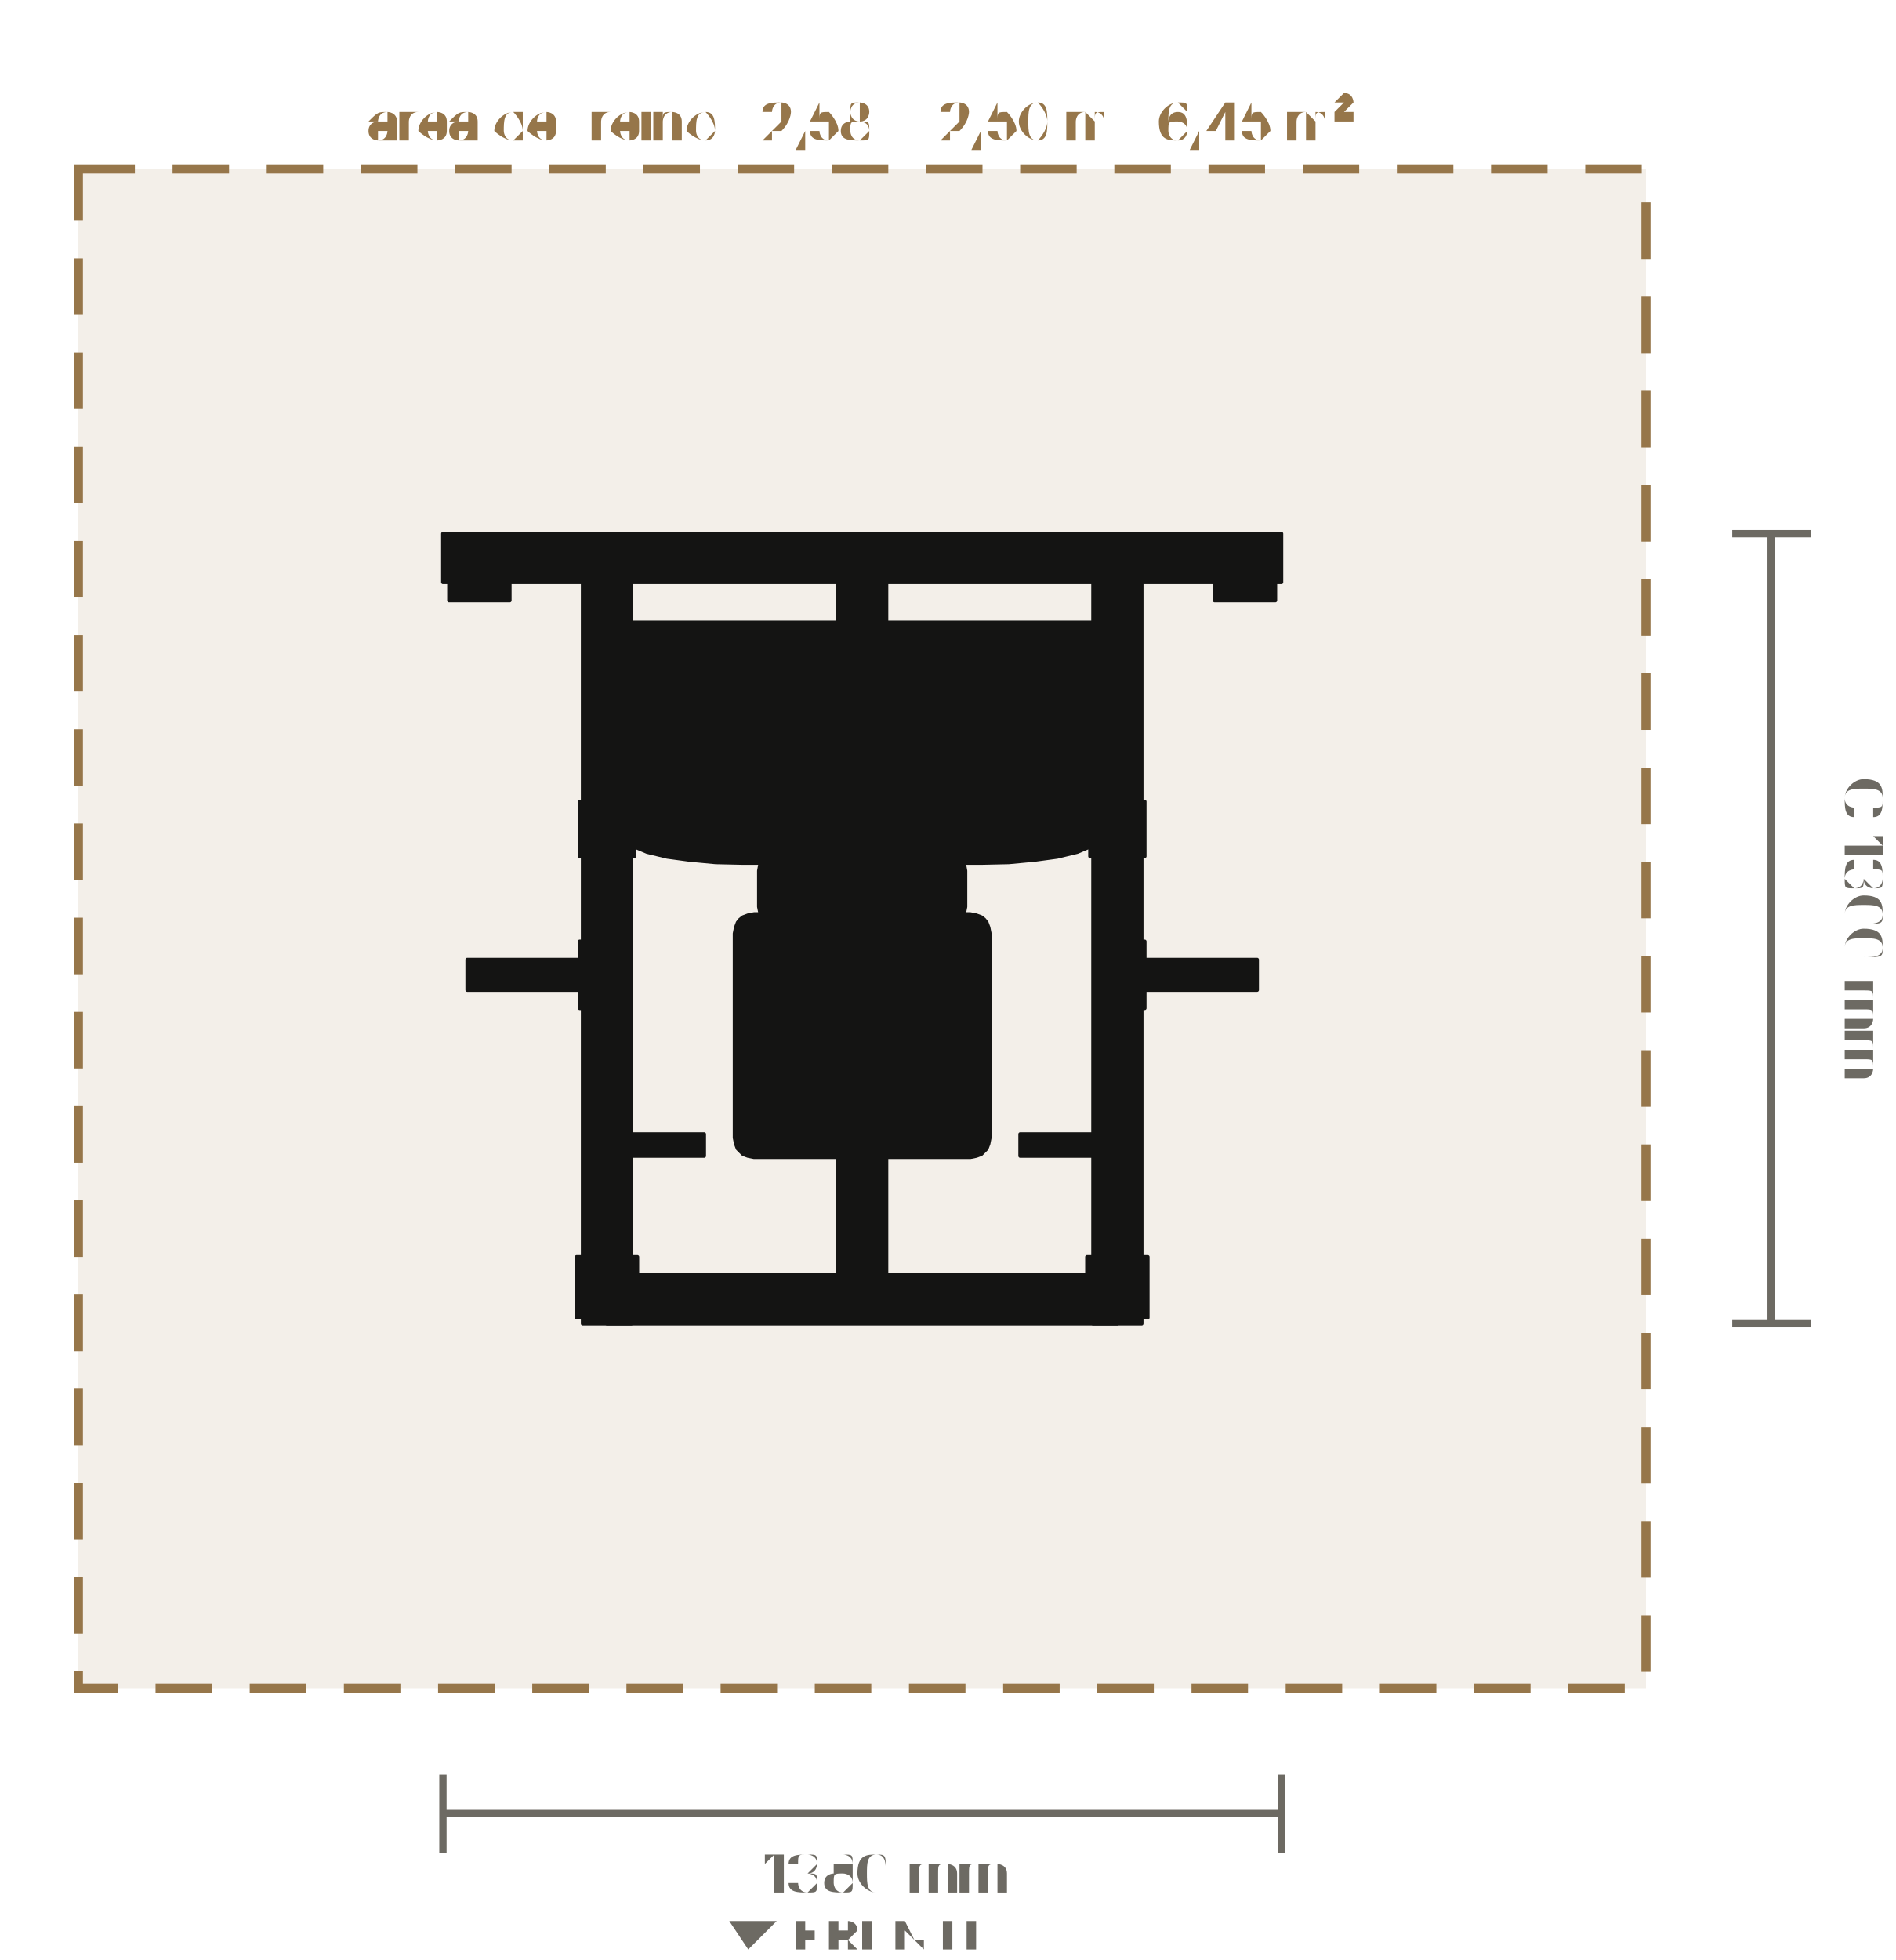
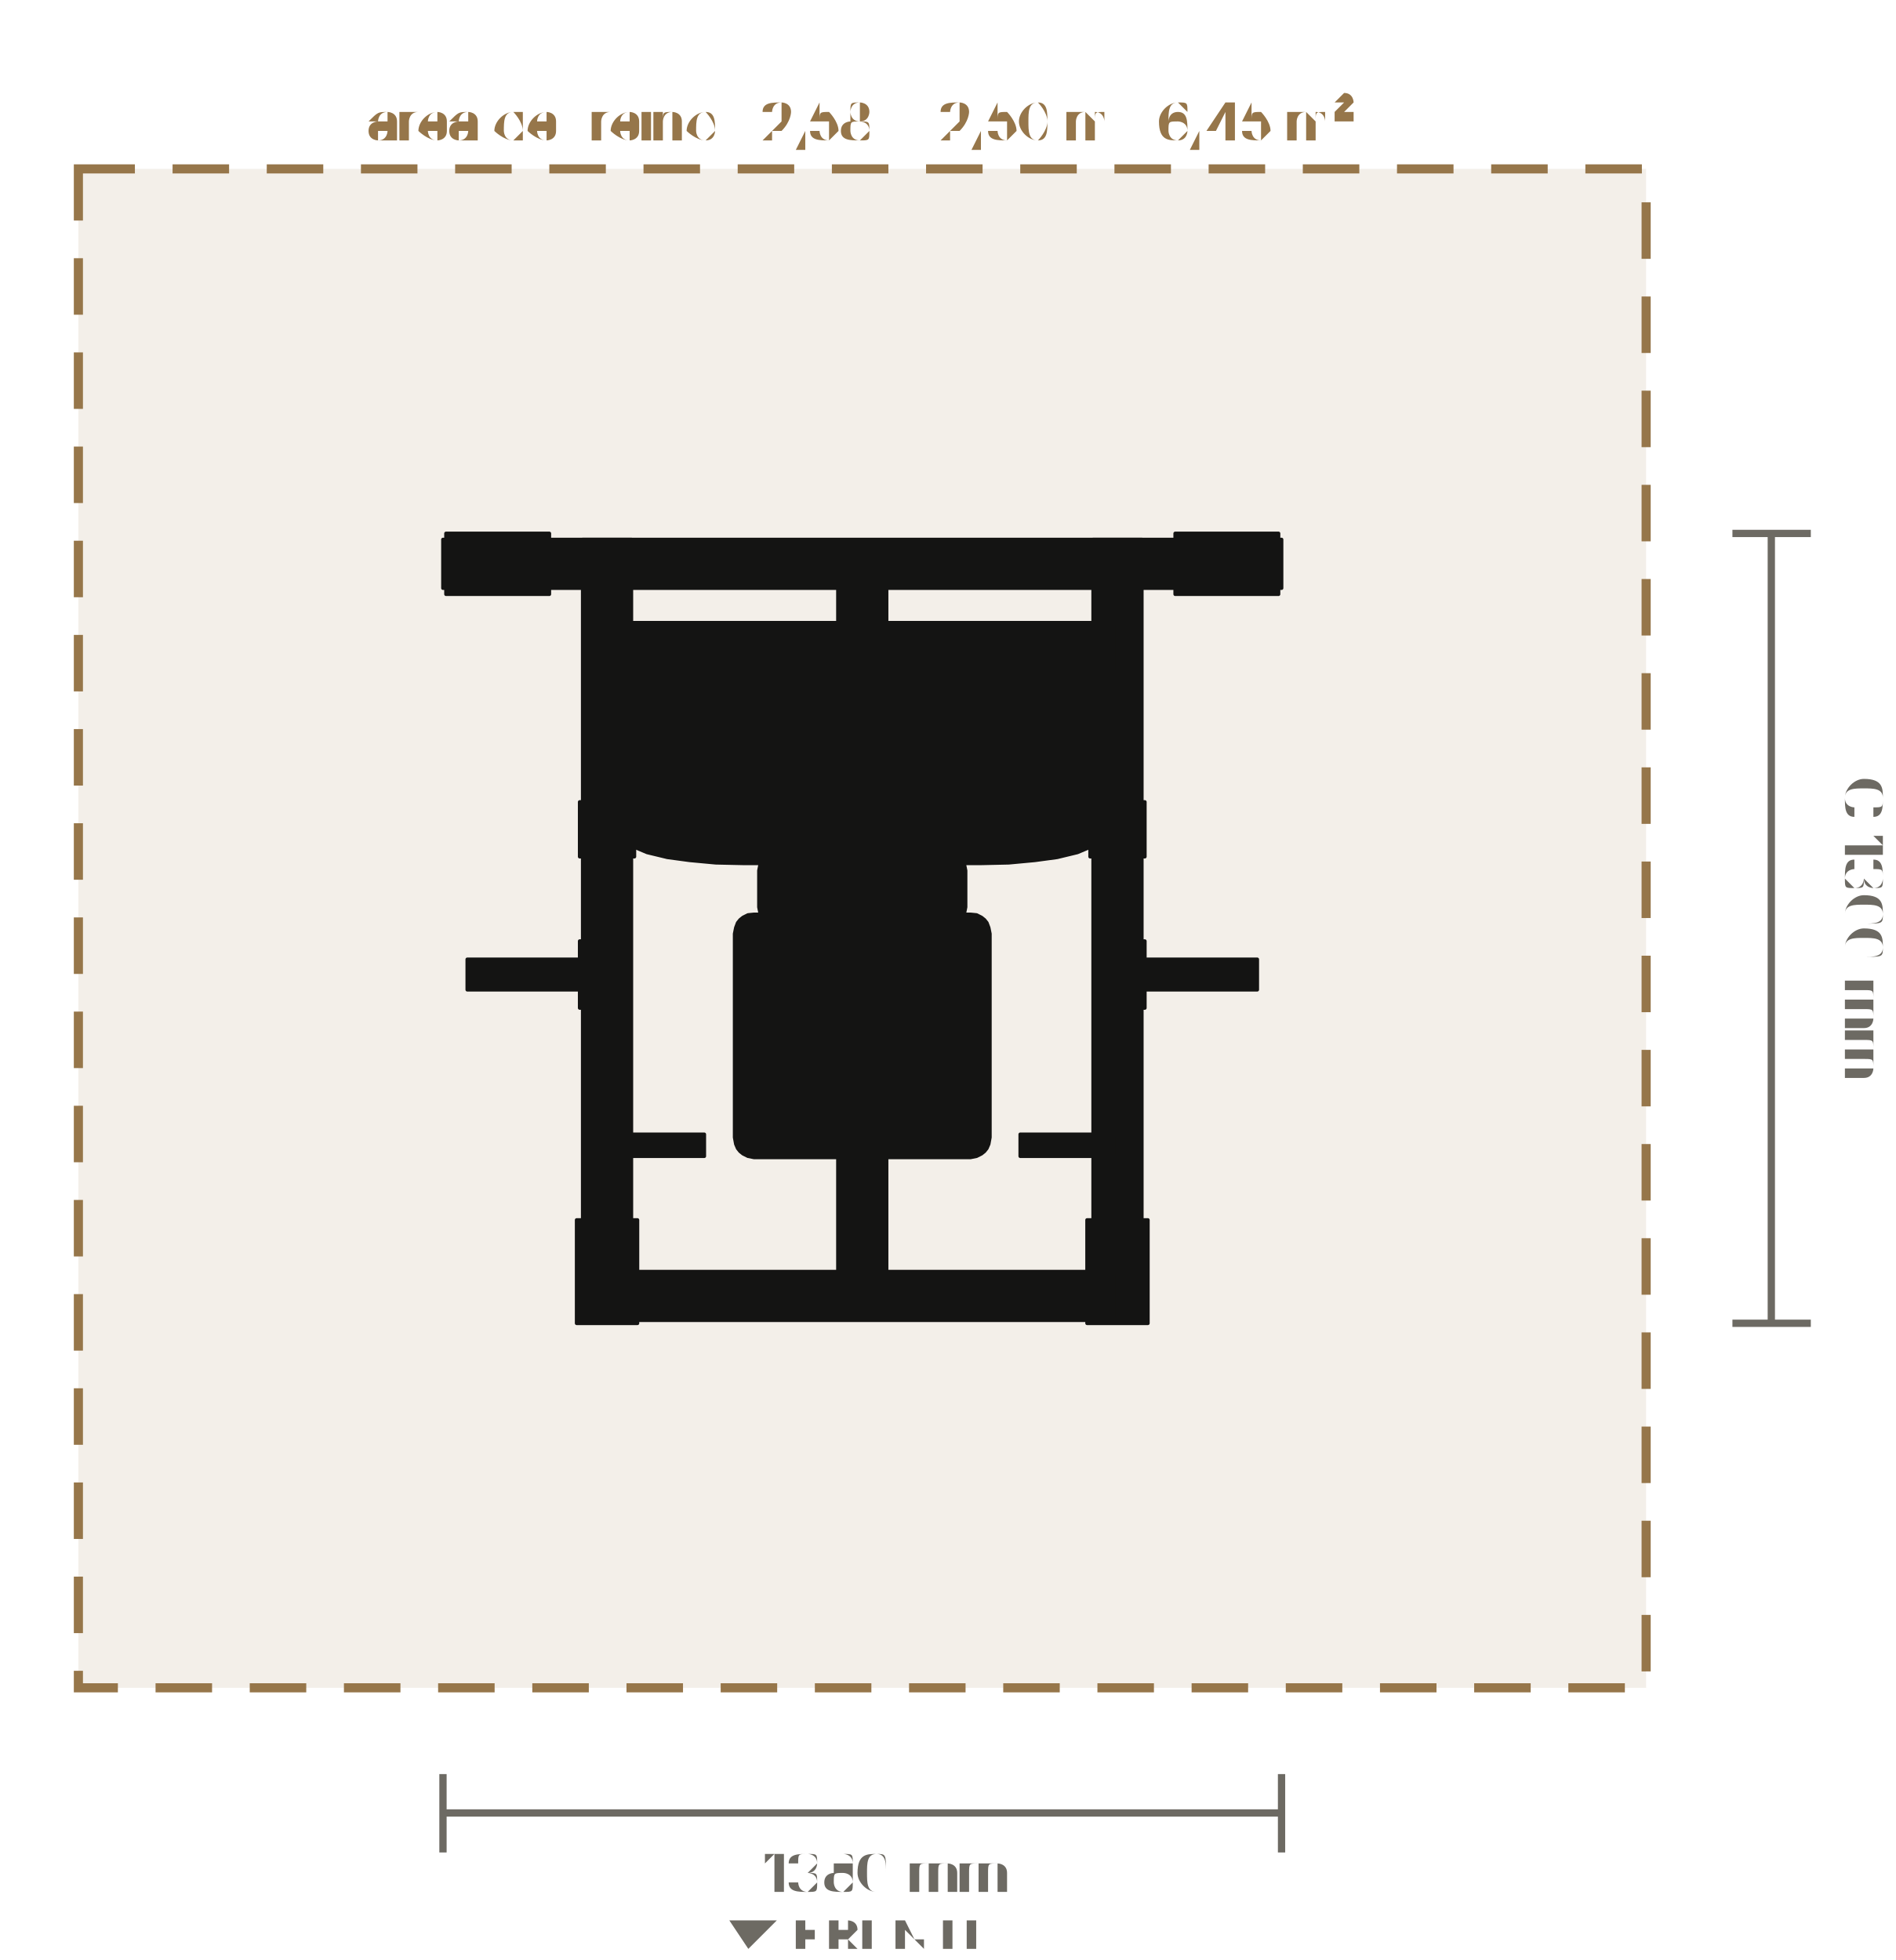
- <svg xmlns="http://www.w3.org/2000/svg" viewBox="-1.419 -1.528 3.12 3.225" role="img" aria-label="Planta do Supino Declinado (LD-A003): 1380 × 1300 mm, com 60 cm de área de treino em volta" data-equipment="LD-A003" data-unit="m">
+ <svg xmlns="http://www.w3.org/2000/svg" viewBox="-1.419 -1.528 3.12 3.226" role="img" aria-label="Planta do Supino Declinado (LD-A003): 1380 × 1300 mm, com 60 cm de área de treino em volta" data-equipment="LD-A003" data-unit="m">
  <rect class="eq-zone" x="-1.29" y="-1.25" width="2.58" height="2.5" style="fill:#96764a;fill-opacity:.12;stroke:#96764a;stroke-width:0.015;stroke-dasharray:0.093 0.062" />
  <text class="eq-zone-label" x="0" y="-1.296" style="font-family:Barlow,Inter,Arial,sans-serif;font-size:0.088px;fill:#96764a;text-anchor:middle">área de treino · 2,58 × 2,50 m · 6,45 m²</text>
  <g class="eq-parts">
-     <polygon class="eq-part" points="-0.46,-0.65 -0.38,-0.65 -0.38,0.65 -0.46,0.65" style="fill:#141413;stroke:#141413;stroke-width:0.006;stroke-linejoin:round" />
-     <polygon class="eq-part" points="-0.68,-0.64 -0.58,-0.64 -0.58,-0.54 -0.68,-0.54" style="fill:#141413;stroke:#141413;stroke-width:0.006;stroke-linejoin:round" />
-     <polygon class="eq-part" points="-0.47,0.54 -0.37,0.54 -0.37,0.64 -0.47,0.64" style="fill:#141413;stroke:#141413;stroke-width:0.006;stroke-linejoin:round" />
-     <polygon class="eq-part" points="0.38,-0.65 0.46,-0.65 0.46,0.65 0.38,0.65" style="fill:#141413;stroke:#141413;stroke-width:0.006;stroke-linejoin:round" />
-     <polygon class="eq-part" points="0.58,-0.64 0.68,-0.64 0.68,-0.54 0.58,-0.54" style="fill:#141413;stroke:#141413;stroke-width:0.006;stroke-linejoin:round" />
-     <polygon class="eq-part" points="0.37,0.54 0.47,0.54 0.47,0.64 0.37,0.64" style="fill:#141413;stroke:#141413;stroke-width:0.006;stroke-linejoin:round" />
-     <polygon class="eq-part" points="-0.69,-0.65 0.69,-0.65 0.69,-0.57 -0.69,-0.57" style="fill:#141413;stroke:#141413;stroke-width:0.006;stroke-linejoin:round" />
-     <polygon class="eq-part" points="-0.42,0.57 0.42,0.57 0.42,0.65 -0.42,0.65" style="fill:#141413;stroke:#141413;stroke-width:0.006;stroke-linejoin:round" />
-     <polygon class="eq-part" points="-0.04,-0.61 0.04,-0.61 0.04,0.61 -0.04,0.61" style="fill:#141413;stroke:#141413;stroke-width:0.006;stroke-linejoin:round" />
-     <polygon class="eq-part" points="-0.035,0.153 -0.035,0.15 -0.033,0.147 -0.032,0.144 -0.029,0.143 -0.026,0.141 -0.023,0.141 0.023,0.141 0.026,0.141 0.029,0.143 0.032,0.144 0.033,0.147 0.035,0.15 0.035,0.153 0.035,0.199 0.035,0.202 0.033,0.205 0.032,0.207 0.029,0.209 0.026,0.211 0.023,0.211 -0.023,0.211 -0.026,0.211 -0.029,0.209 -0.032,0.207 -0.033,0.205 -0.035,0.202 -0.035,0.199" style="fill:#141413;stroke:#141413;stroke-width:0.006;stroke-linejoin:round" />
-     <polygon class="eq-part" points="0.035,0.153 0.047,0.153 0.047,0.199 0.035,0.199" style="fill:#141413;stroke:#141413;stroke-width:0.006;stroke-linejoin:round" />
-     <polygon class="eq-part" points="0.033,0.176 0.033,0.174 0.033,0.172 0.033,0.171 0.034,0.17 0.034,0.169 0.035,0.169 0.115,0.169 0.116,0.169 0.116,0.17 0.117,0.171 0.117,0.172 0.117,0.174 0.117,0.176 0.117,0.178 0.117,0.179 0.117,0.181 0.116,0.182 0.116,0.183 0.115,0.183 0.035,0.183 0.034,0.183 0.034,0.182 0.033,0.181 0.033,0.179 0.033,0.178" style="fill:#141413;stroke:#141413;stroke-width:0.006;stroke-linejoin:round" />
-     <polygon class="eq-part" points="-0.21,0.008 -0.208,-0.002 -0.205,-0.01 -0.201,-0.015 -0.196,-0.019 -0.188,-0.022 -0.178,-0.024 0.178,-0.024 0.188,-0.022 0.196,-0.019 0.201,-0.015 0.205,-0.01 0.208,-0.002 0.21,0.008 0.21,0.344 0.208,0.354 0.205,0.362 0.201,0.366 0.196,0.371 0.188,0.374 0.178,0.376 -0.178,0.376 -0.188,0.374 -0.196,0.371 -0.201,0.366 -0.205,0.362 -0.208,0.354 -0.21,0.344" style="fill:#141413;stroke:#141413;stroke-width:0.006;stroke-linejoin:round" />
-     <polygon class="eq-part" points="-0.17,-0.095 -0.168,-0.106 -0.165,-0.113 -0.161,-0.118 -0.156,-0.122 -0.148,-0.126 -0.138,-0.128 0.138,-0.128 0.148,-0.126 0.156,-0.122 0.161,-0.118 0.165,-0.113 0.168,-0.106 0.17,-0.095 0.17,-0.036 0.168,-0.026 0.165,-0.018 0.161,-0.013 0.156,-0.009 0.148,-0.005 0.138,-0.004 -0.138,-0.004 -0.148,-0.005 -0.156,-0.009 -0.161,-0.013 -0.165,-0.018 -0.168,-0.026 -0.17,-0.036" style="fill:#141413;stroke:#141413;stroke-width:0.006;stroke-linejoin:round" />
-     <polygon class="eq-part" points="-0.03,-0.161 -0.028,-0.167 -0.024,-0.171 -0.018,-0.173 0.018,-0.173 0.024,-0.171 0.028,-0.167 0.03,-0.161 0.03,-0.086 0.028,-0.08 0.024,-0.076 0.018,-0.074 -0.018,-0.074 -0.024,-0.076 -0.028,-0.08 -0.03,-0.086" style="fill:#141413;stroke:#141413;stroke-width:0.006;stroke-linejoin:round" />
-     <polygon class="eq-part" points="0.375,-0.209 0.465,-0.209 0.465,-0.119 0.375,-0.119" style="fill:#141413;stroke:#141413;stroke-width:0.006;stroke-linejoin:round" />
-     <polygon class="eq-part" points="0.39,-0.175 0.392,-0.179 0.396,-0.182 0.402,-0.183 0.438,-0.183 0.444,-0.182 0.448,-0.179 0.45,-0.175 0.45,0.373 0.448,0.379 0.444,0.383 0.438,0.385 0.402,0.385 0.396,0.383 0.392,0.379 0.39,0.373" style="fill:#141413;stroke:#141413;stroke-width:0.006;stroke-linejoin:round" />
-     <polygon class="eq-part" points="0.26,0.338 0.42,0.338 0.42,0.374 0.26,0.374" style="fill:#141413;stroke:#141413;stroke-width:0.006;stroke-linejoin:round" />
+     <polygon class="eq-part" points="-0.46,-0.64 -0.38,-0.64 -0.38,0.645 -0.46,0.645" style="fill:#141413;stroke:#141413;stroke-width:0.006;stroke-linejoin:round" />
+     <polygon class="eq-part" points="-0.685,-0.65 -0.515,-0.65 -0.515,-0.55 -0.685,-0.55" style="fill:#141413;stroke:#141413;stroke-width:0.006;stroke-linejoin:round" />
+     <polygon class="eq-part" points="-0.47,0.48 -0.37,0.48 -0.37,0.65 -0.47,0.65" style="fill:#141413;stroke:#141413;stroke-width:0.006;stroke-linejoin:round" />
+     <polygon class="eq-part" points="0.38,-0.64 0.46,-0.64 0.46,0.645 0.38,0.645" style="fill:#141413;stroke:#141413;stroke-width:0.006;stroke-linejoin:round" />
+     <polygon class="eq-part" points="0.515,-0.65 0.685,-0.65 0.685,-0.55 0.515,-0.55" style="fill:#141413;stroke:#141413;stroke-width:0.006;stroke-linejoin:round" />
+     <polygon class="eq-part" points="0.37,0.48 0.47,0.48 0.47,0.65 0.37,0.65" style="fill:#141413;stroke:#141413;stroke-width:0.006;stroke-linejoin:round" />
+     <polygon class="eq-part" points="-0.69,-0.64 0.69,-0.64 0.69,-0.56 -0.69,-0.56" style="fill:#141413;stroke:#141413;stroke-width:0.006;stroke-linejoin:round" />
+     <polygon class="eq-part" points="-0.42,0.565 0.42,0.565 0.42,0.645 -0.42,0.645" style="fill:#141413;stroke:#141413;stroke-width:0.006;stroke-linejoin:round" />
+     <polygon class="eq-part" points="-0.04,-0.6 0.04,-0.6 0.04,0.605 -0.04,0.605" style="fill:#141413;stroke:#141413;stroke-width:0.006;stroke-linejoin:round" />
+     <polygon class="eq-part" points="-0.035,0.154 -0.035,0.151 -0.033,0.148 -0.032,0.145 -0.029,0.143 -0.026,0.142 -0.023,0.142 0.023,0.142 0.026,0.142 0.029,0.143 0.032,0.145 0.033,0.148 0.035,0.151 0.035,0.154 0.035,0.2 0.035,0.203 0.033,0.206 0.032,0.208 0.029,0.21 0.026,0.211 0.023,0.212 -0.023,0.212 -0.026,0.211 -0.029,0.21 -0.032,0.208 -0.033,0.206 -0.035,0.203 -0.035,0.2" style="fill:#141413;stroke:#141413;stroke-width:0.006;stroke-linejoin:round" />
+     <polygon class="eq-part" points="0.035,0.154 0.047,0.154 0.047,0.199 0.035,0.199" style="fill:#141413;stroke:#141413;stroke-width:0.006;stroke-linejoin:round" />
+     <polygon class="eq-part" points="0.033,0.177 0.033,0.175 0.033,0.173 0.033,0.172 0.034,0.171 0.034,0.17 0.035,0.17 0.115,0.17 0.116,0.17 0.116,0.171 0.117,0.172 0.117,0.173 0.117,0.175 0.117,0.177 0.117,0.178 0.117,0.18 0.117,0.182 0.116,0.183 0.116,0.183 0.115,0.184 0.035,0.184 0.034,0.183 0.034,0.183 0.033,0.182 0.033,0.18 0.033,0.178" style="fill:#141413;stroke:#141413;stroke-width:0.006;stroke-linejoin:round" />
+     <polygon class="eq-part" points="-0.21,0.009 -0.208,-0.001 -0.205,-0.009 -0.201,-0.014 -0.196,-0.018 -0.188,-0.022 -0.178,-0.023 0.178,-0.023 0.188,-0.022 0.196,-0.018 0.201,-0.014 0.205,-0.009 0.208,-0.001 0.21,0.009 0.21,0.344 0.208,0.355 0.205,0.362 0.201,0.367 0.196,0.371 0.188,0.375 0.178,0.377 -0.178,0.377 -0.188,0.375 -0.196,0.371 -0.201,0.367 -0.205,0.362 -0.208,0.355 -0.21,0.344" style="fill:#141413;stroke:#141413;stroke-width:0.006;stroke-linejoin:round" />
+     <polygon class="eq-part" points="-0.17,-0.095 -0.168,-0.105 -0.165,-0.113 -0.161,-0.117 -0.156,-0.121 -0.148,-0.125 -0.138,-0.127 0.138,-0.127 0.148,-0.125 0.156,-0.121 0.161,-0.117 0.165,-0.113 0.168,-0.105 0.17,-0.095 0.17,-0.035 0.168,-0.025 0.165,-0.017 0.161,-0.012 0.156,-0.008 0.148,-0.004 0.138,-0.003 -0.138,-0.003 -0.148,-0.004 -0.156,-0.008 -0.161,-0.012 -0.165,-0.017 -0.168,-0.025 -0.17,-0.035" style="fill:#141413;stroke:#141413;stroke-width:0.006;stroke-linejoin:round" />
+     <polygon class="eq-part" points="-0.03,-0.16 -0.028,-0.166 -0.024,-0.17 -0.018,-0.172 0.018,-0.172 0.024,-0.17 0.028,-0.166 0.03,-0.16 0.03,-0.085 0.028,-0.079 0.024,-0.075 0.018,-0.073 -0.018,-0.073 -0.024,-0.075 -0.028,-0.079 -0.03,-0.085" style="fill:#141413;stroke:#141413;stroke-width:0.006;stroke-linejoin:round" />
+     <polygon class="eq-part" points="0.375,-0.208 0.465,-0.208 0.465,-0.118 0.375,-0.118" style="fill:#141413;stroke:#141413;stroke-width:0.006;stroke-linejoin:round" />
+     <polygon class="eq-part" points="0.39,-0.174 0.392,-0.178 0.396,-0.181 0.402,-0.182 0.438,-0.182 0.444,-0.181 0.448,-0.178 0.45,-0.174 0.45,0.374 0.448,0.38 0.444,0.384 0.438,0.386 0.402,0.386 0.396,0.384 0.392,0.38 0.39,0.374" style="fill:#141413;stroke:#141413;stroke-width:0.006;stroke-linejoin:round" />
+     <polygon class="eq-part" points="0.26,0.339 0.42,0.339 0.42,0.375 0.26,0.375" style="fill:#141413;stroke:#141413;stroke-width:0.006;stroke-linejoin:round" />
    <polygon class="eq-part" points="0.45,0.021 0.465,0.021 0.465,0.131 0.45,0.131" style="fill:#141413;stroke:#141413;stroke-width:0.006;stroke-linejoin:round" />
    <polygon class="eq-part" points="0.465,0.051 0.65,0.051 0.65,0.101 0.465,0.101" style="fill:#141413;stroke:#141413;stroke-width:0.006;stroke-linejoin:round" />
-     <polygon class="eq-part" points="-0.465,-0.209 -0.375,-0.209 -0.375,-0.119 -0.465,-0.119" style="fill:#141413;stroke:#141413;stroke-width:0.006;stroke-linejoin:round" />
-     <polygon class="eq-part" points="-0.45,-0.175 -0.448,-0.179 -0.444,-0.182 -0.438,-0.183 -0.402,-0.183 -0.396,-0.182 -0.392,-0.179 -0.39,-0.175 -0.39,0.373 -0.392,0.379 -0.396,0.383 -0.402,0.385 -0.438,0.385 -0.444,0.383 -0.448,0.379 -0.45,0.373" style="fill:#141413;stroke:#141413;stroke-width:0.006;stroke-linejoin:round" />
-     <polygon class="eq-part" points="-0.42,0.338 -0.26,0.338 -0.26,0.374 -0.42,0.374" style="fill:#141413;stroke:#141413;stroke-width:0.006;stroke-linejoin:round" />
+     <polygon class="eq-part" points="-0.465,-0.208 -0.375,-0.208 -0.375,-0.118 -0.465,-0.118" style="fill:#141413;stroke:#141413;stroke-width:0.006;stroke-linejoin:round" />
+     <polygon class="eq-part" points="-0.45,-0.174 -0.448,-0.178 -0.444,-0.181 -0.438,-0.182 -0.402,-0.182 -0.396,-0.181 -0.392,-0.178 -0.39,-0.174 -0.39,0.374 -0.392,0.38 -0.396,0.384 -0.402,0.386 -0.438,0.386 -0.444,0.384 -0.448,0.38 -0.45,0.374" style="fill:#141413;stroke:#141413;stroke-width:0.006;stroke-linejoin:round" />
+     <polygon class="eq-part" points="-0.42,0.339 -0.26,0.339 -0.26,0.375 -0.42,0.375" style="fill:#141413;stroke:#141413;stroke-width:0.006;stroke-linejoin:round" />
    <polygon class="eq-part" points="-0.465,0.021 -0.45,0.021 -0.45,0.131 -0.465,0.131" style="fill:#141413;stroke:#141413;stroke-width:0.006;stroke-linejoin:round" />
    <polygon class="eq-part" points="-0.65,0.051 -0.465,0.051 -0.465,0.101 -0.65,0.101" style="fill:#141413;stroke:#141413;stroke-width:0.006;stroke-linejoin:round" />
-     <polygon class="eq-part" points="-0.385,-0.491 -0.383,-0.497 -0.379,-0.502 -0.373,-0.503 0.373,-0.503 0.379,-0.502 0.383,-0.497 0.385,-0.491 0.385,-0.436 0.385,-0.153 0.383,-0.147 0.377,-0.138 0.373,-0.134 0.354,-0.126 0.325,-0.119 0.321,-0.118 0.284,-0.113 0.241,-0.109 0.195,-0.108 -0.195,-0.108 -0.241,-0.109 -0.284,-0.113 -0.321,-0.118 -0.325,-0.119 -0.354,-0.126 -0.373,-0.134 -0.377,-0.138 -0.383,-0.147 -0.385,-0.153 -0.385,-0.436" style="fill:#141413;stroke:#141413;stroke-width:0.006;stroke-linejoin:round" />
+     <polygon class="eq-part" points="-0.385,-0.491 -0.383,-0.497 -0.379,-0.501 -0.373,-0.503 0.373,-0.503 0.379,-0.501 0.383,-0.497 0.385,-0.491 0.385,-0.436 0.385,-0.152 0.383,-0.146 0.377,-0.137 0.373,-0.133 0.354,-0.125 0.325,-0.118 0.321,-0.117 0.284,-0.112 0.241,-0.108 0.195,-0.107 -0.195,-0.107 -0.241,-0.108 -0.284,-0.112 -0.321,-0.117 -0.325,-0.118 -0.354,-0.125 -0.373,-0.133 -0.377,-0.137 -0.383,-0.146 -0.385,-0.152 -0.385,-0.436" style="fill:#141413;stroke:#141413;stroke-width:0.006;stroke-linejoin:round" />
    <polygon class="eq-part" points="0.345,-0.186 0.39,-0.186 0.39,-0.141 0.345,-0.141" style="fill:#141413;stroke:#141413;stroke-width:0.006;stroke-linejoin:round" />
    <polygon class="eq-part" points="-0.39,-0.186 -0.345,-0.186 -0.345,-0.141 -0.39,-0.141" style="fill:#141413;stroke:#141413;stroke-width:0.006;stroke-linejoin:round" />
-     <polygon class="eq-part" points="-0.42,-0.504 0.42,-0.504 0.42,-0.424 -0.42,-0.424" style="fill:#141413;stroke:#141413;stroke-width:0.006;stroke-linejoin:round" />
+     <polygon class="eq-part" points="-0.42,-0.503 0.42,-0.503 0.42,-0.423 -0.42,-0.423" style="fill:#141413;stroke:#141413;stroke-width:0.006;stroke-linejoin:round" />
  </g>
  <line class="eq-dim" x1="-0.69" y1="1.456" x2="0.69" y2="1.456" style="stroke:#6d6a63;stroke-width:0.012" />
  <line class="eq-dim" x1="-0.69" y1="1.392" x2="-0.69" y2="1.521" style="stroke:#6d6a63;stroke-width:0.012" />
  <line class="eq-dim" x1="0.69" y1="1.392" x2="0.69" y2="1.521" style="stroke:#6d6a63;stroke-width:0.012" />
-   <text class="eq-text" x="0" y="1.586" style="font-family:Barlow,Inter,Arial,sans-serif;font-size:0.093px;fill:#6d6a63;text-anchor:middle">L 1380 mm</text>
+   <text class="eq-text" x="0" y="1.587" style="font-family:Barlow,Inter,Arial,sans-serif;font-size:0.093px;fill:#6d6a63;text-anchor:middle">L 1380 mm</text>
  <line class="eq-dim" x1="1.496" y1="-0.65" x2="1.496" y2="0.65" style="stroke:#6d6a63;stroke-width:0.012" />
  <line class="eq-dim" x1="1.432" y1="-0.65" x2="1.561" y2="-0.65" style="stroke:#6d6a63;stroke-width:0.012" />
  <line class="eq-dim" x1="1.432" y1="0.65" x2="1.561" y2="0.65" style="stroke:#6d6a63;stroke-width:0.012" />
  <text class="eq-text" x="1.617" y="0" transform="rotate(90 1.6171 0)" style="font-family:Barlow,Inter,Arial,sans-serif;font-size:0.093px;fill:#6d6a63;text-anchor:middle">C 1300 mm</text>
  <text class="eq-text" x="0" y="1.679" style="font-family:Barlow,Inter,Arial,sans-serif;font-size:0.093px;fill:#6d6a63;text-anchor:middle;font-size:0.074px;letter-spacing:.1em">▼ FRENTE</text>
</svg>
